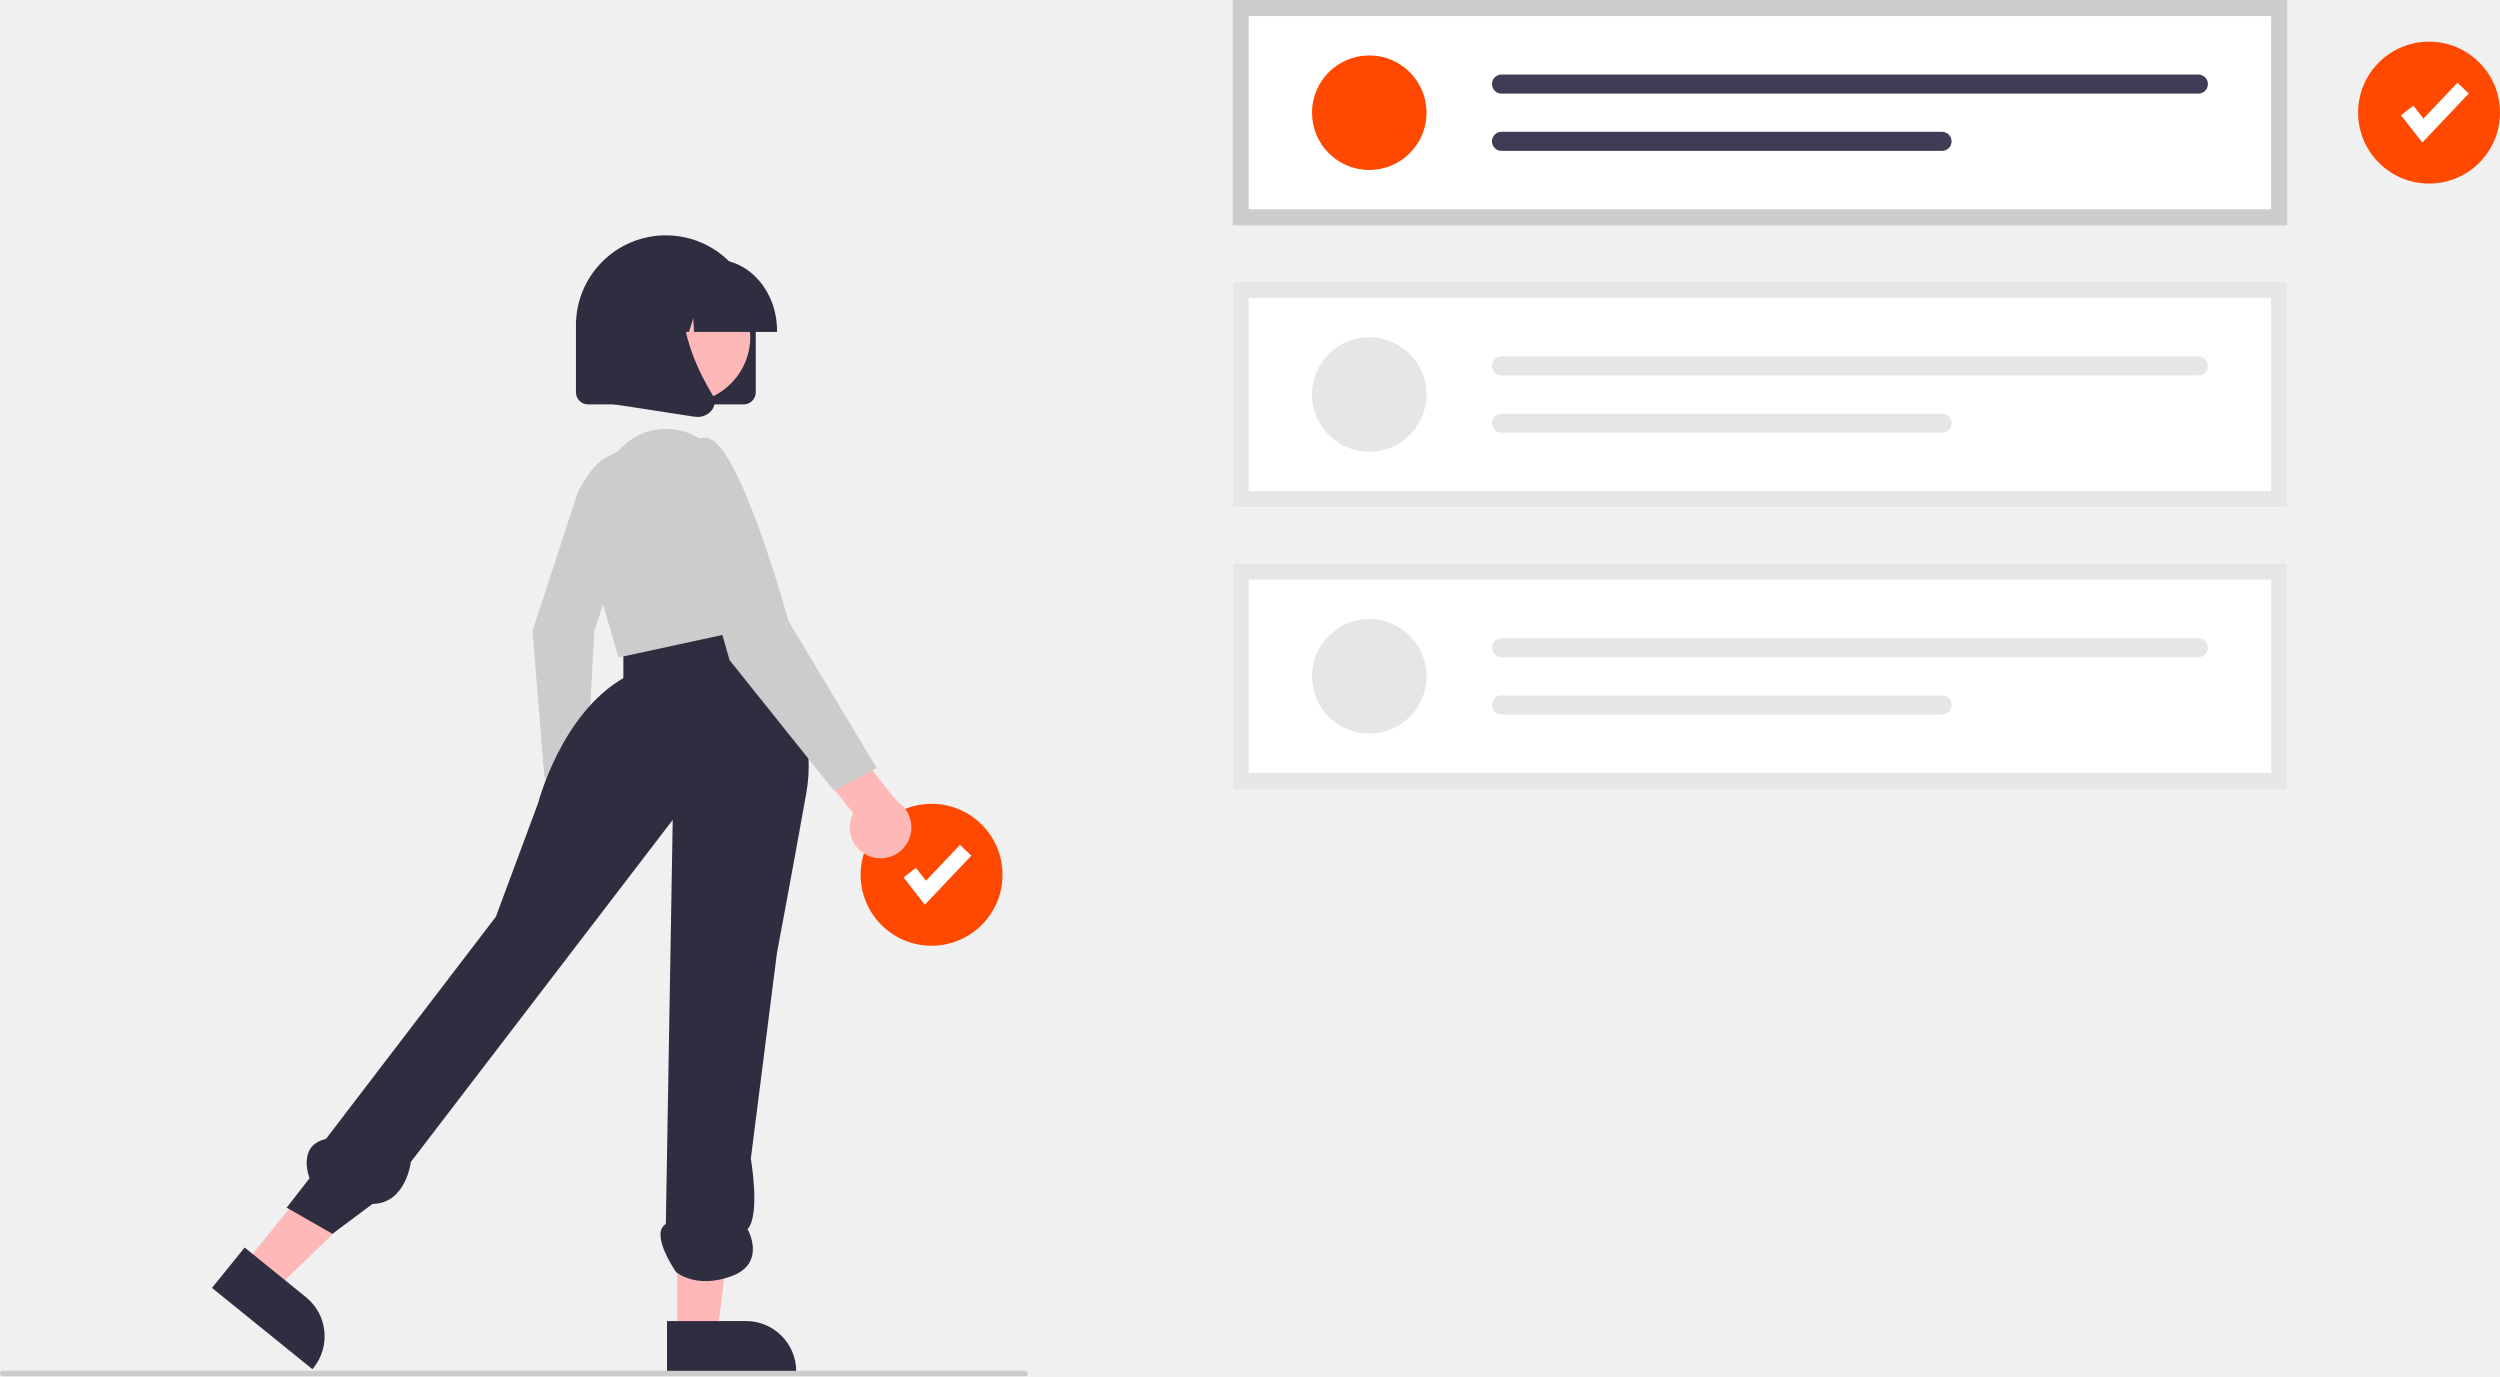
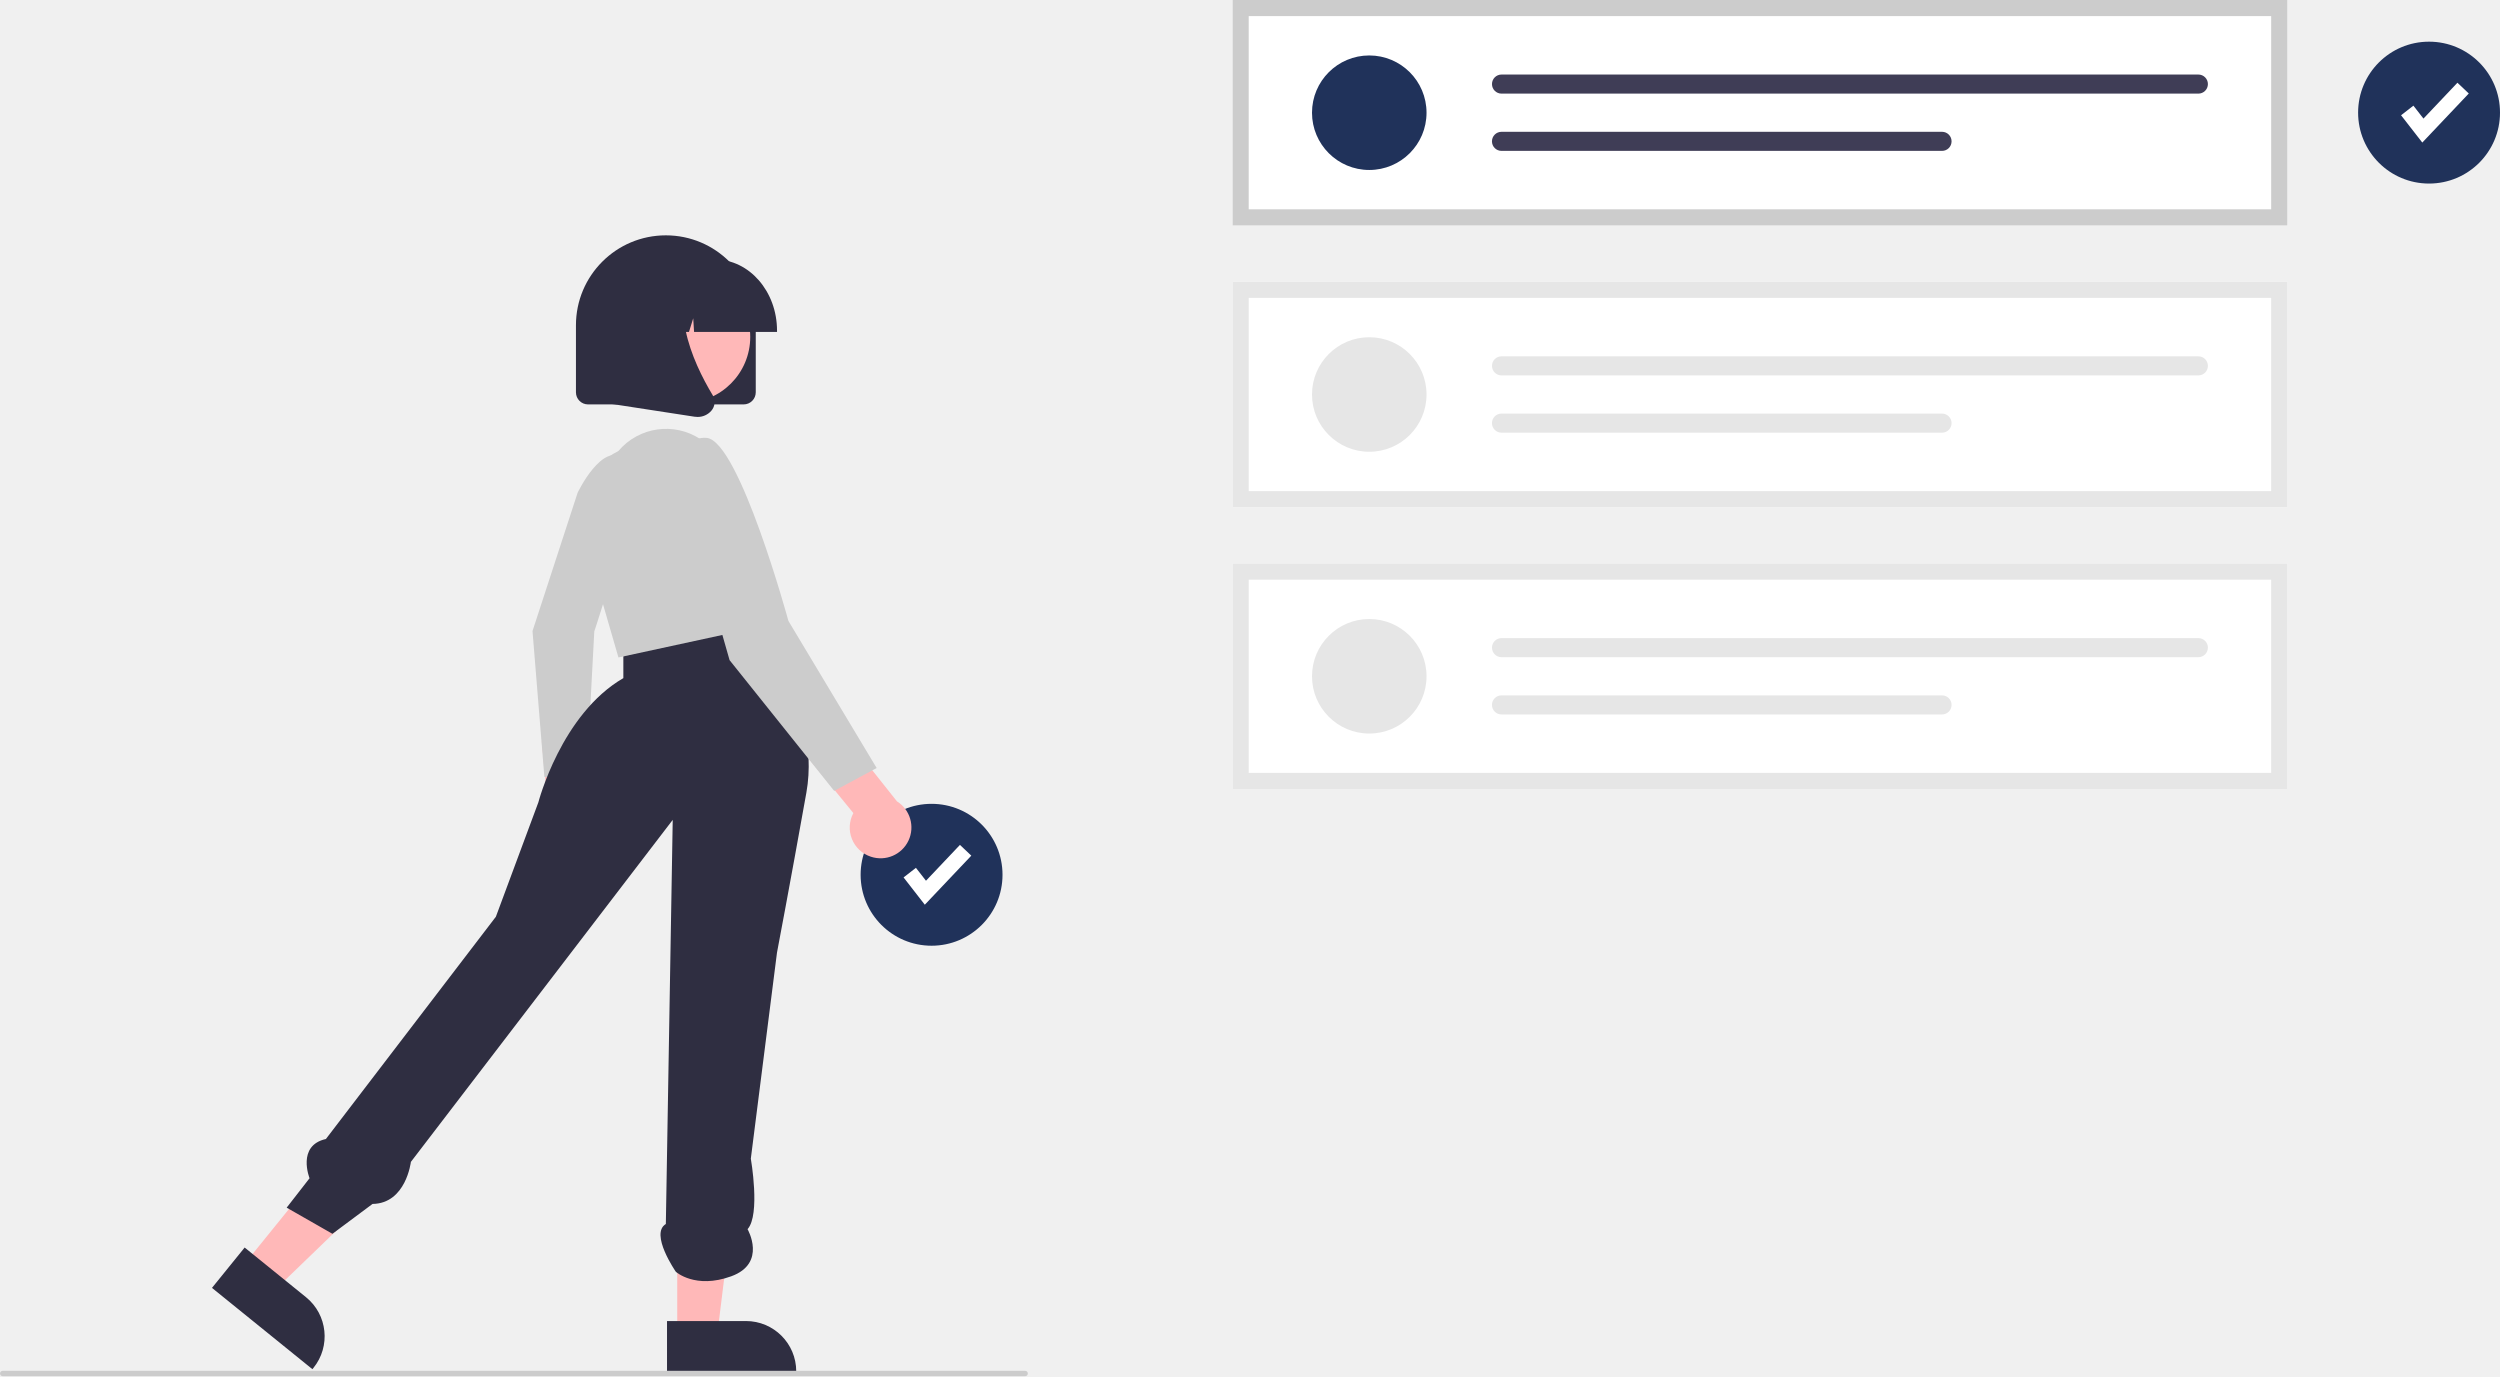
<svg xmlns="http://www.w3.org/2000/svg" data-name="Layer 1" width="931.563" height="512.801" viewBox="0 0 931.563 512.801">
-   <circle cx="347.127" cy="325.964" r="26.436" fill="#ff4800" />
+   <circle cx="347.127" cy="325.964" r="26.436" fill="#20325a" />
  <polygon points="344.607 337.123 336.695 326.95 341.296 323.371 345.043 328.188 357.699 314.827 361.932 318.837 344.607 337.123" fill="#fff" />
  <path d="M986.018,278.199h-393v-84h393Z" transform="translate(-133.7185 -194.199)" fill="#fff" />
-   <circle cx="510.223" cy="42" r="21.338" fill="#ff4800" />
+   <circle cx="510.223" cy="42" r="21.338" fill="#20325a" />
  <path d="M693.224,221.973a3.556,3.556,0,0,0,0,7.113H952.883a3.556,3.556,0,0,0,0-7.113Z" transform="translate(-133.7185 -194.199)" fill="#3f3d56" />
  <path d="M693.224,243.312a3.556,3.556,0,0,0-.015,7.113H857.368a3.556,3.556,0,1,0,0-7.113Z" transform="translate(-133.7185 -194.199)" fill="#3f3d56" />
  <path d="M986.018,278.199h-393v-84h393Zm-387-6h381v-72h-381Z" transform="translate(-133.7185 -194.199)" fill="#ccc" />
  <path d="M986.018,383.199h-393v-84h393Z" transform="translate(-133.7185 -194.199)" fill="#fff" />
  <circle cx="510.223" cy="147" r="21.338" fill="#e6e6e6" />
  <path d="M693.224,326.973a3.556,3.556,0,0,0,0,7.113H952.883a3.556,3.556,0,0,0,0-7.113Z" transform="translate(-133.7185 -194.199)" fill="#e6e6e6" />
  <path d="M693.224,348.312a3.556,3.556,0,0,0-.015,7.113H857.368a3.556,3.556,0,1,0,0-7.113Z" transform="translate(-133.7185 -194.199)" fill="#e6e6e6" />
  <path d="M986.018,383.199h-393v-84h393Zm-387-6h381v-72h-381Z" transform="translate(-133.7185 -194.199)" fill="#e6e6e6" />
  <path d="M986.018,488.199h-393v-84h393Z" transform="translate(-133.7185 -194.199)" fill="#fff" />
  <circle cx="510.223" cy="252" r="21.338" fill="#e6e6e6" />
  <path d="M693.224,431.973a3.556,3.556,0,0,0,0,7.113H952.883a3.556,3.556,0,0,0,0-7.113Z" transform="translate(-133.7185 -194.199)" fill="#e6e6e6" />
  <path d="M693.224,453.312a3.556,3.556,0,0,0-.015,7.113H857.368a3.556,3.556,0,1,0,0-7.113Z" transform="translate(-133.7185 -194.199)" fill="#e6e6e6" />
  <path d="M986.018,488.199h-393v-84h393Zm-387-6h381v-72h-381Z" transform="translate(-133.7185 -194.199)" fill="#e6e6e6" />
  <path d="M334.477,508.128a9.979,9.979,0,0,1,3.225-14.958L335.618,470.461l13.491-4.632,2.492,32.111a10.033,10.033,0,0,1-17.125,10.189Z" transform="translate(-133.7185 -194.199)" fill="#ffb8b8" />
  <path d="M348.96,377.791s9.258-19.43,17.485-12.595-11.279,64.285-11.279,64.285l-2.967,55.771-15.635-1.563-4.421-54.336Z" transform="translate(-133.7185 -194.199)" fill="#ccc" />
  <polygon points="91.056 471.047 102.662 480.442 144.423 440.146 127.294 426.28 91.056 471.047" fill="#ffb8b8" />
  <path d="M224.881,659.06l22.857,18.502.001.001a18.742,18.742,0,0,1,2.774,26.357l-.383.473-37.424-30.294Z" transform="translate(-133.7185 -194.199)" fill="#2f2e41" />
  <polygon points="252.357 497.127 267.289 497.127 274.393 439.53 252.354 439.531 252.357 497.127" fill="#ffb8b8" />
  <path d="M382.266,686.451l29.407-.001h.001a18.742,18.742,0,0,1,18.741,18.74v.609l-48.148.002Z" transform="translate(-133.7185 -194.199)" fill="#2f2e41" />
  <path d="M412.277,421.309s28.014,34.104,21.924,68.208-10.962,59.682-10.962,59.682l-9.744,76.734s3.654,20.898-1.218,26.283c0,0,7.308,12.693-6.09,17.565s-20.627-1.683-20.627-1.683-9.823-14.151-3.733-17.805l2.565-150.588L286.824,627.15s-1.793,15.503-14.295,15.668l-14.937,11.128-17.052-9.744,8.526-10.962s-4.872-12.18,6.09-14.616l63.336-82.824,15.834-42.63s8.526-32.886,31.668-46.284V432.631Z" transform="translate(-133.7185 -194.199)" fill="#2f2e41" />
  <path d="M364.167,362.236l0,0a23.258,23.258,0,0,1,30.656-4.328l1.012.675,0,0A89.778,89.778,0,0,1,416.851,401.853l4.561,24.937L364.167,439.19l-13.42-46.284a26.149,26.149,0,0,1,13.42-30.67Z" transform="translate(-133.7185 -194.199)" fill="#ccc" />
  <path d="M458.218,513.43a11.421,11.421,0,0,1-6.515-16.256l-16.514-20.21L445.023,463.933l22.92,28.869a11.483,11.483,0,0,1-9.725,20.628Z" transform="translate(-133.7185 -194.199)" fill="#ffb8b8" />
  <path d="M388.526,380.506s-3.654-24.36,8.526-23.142,30.45,68.208,30.45,68.208L460.388,480.382l-15.834,8.526-38.976-48.72Z" transform="translate(-133.7185 -194.199)" fill="#ccc" />
  <path d="M410.831,344.893h-58a4.505,4.505,0,0,1-4.5-4.5v-25a33.5,33.5,0,0,1,67,0v25A4.505,4.505,0,0,1,410.831,344.893Z" transform="translate(-133.7185 -194.199)" fill="#2f2e41" />
  <circle cx="254.996" cy="125.551" r="24.561" fill="#ffb8b8" />
  <path d="M423.256,317.893H392.346l-.317-5.092-1.585,5.092h-4.759l-.628-10.092-3.141,10.092h-9.209v-.5c0-14.612,10.361-26.5,23.096-26.5h4.358c12.735,0,23.096,11.888,23.096,26.5Z" transform="translate(-133.7185 -194.199)" fill="#2f2e41" />
  <path d="M393.626,349.56a7.436,7.436,0,0,1-1.128-.087l-36.791-5.667V305.486a14.76,14.76,0,0,1,14.76-14.76h25.74l-1.003,1.021C381.253,305.95,391.763,328.98,399.269,341.444a4.912,4.912,0,0,1-.499,5.821A6.684,6.684,0,0,1,393.626,349.56Z" transform="translate(-133.7185 -194.199)" fill="#2f2e41" />
-   <circle cx="905.127" cy="41.964" r="26.436" fill="#ff4800" />
+   <circle cx="905.127" cy="41.964" r="26.436" fill="#20325a" />
  <polygon points="902.607 53.123 894.695 42.95 899.296 39.371 903.043 44.188 915.699 30.827 919.932 34.837 902.607 53.123" fill="#fff" />
  <path d="M515.718,707h-381a1,1,0,1,1,0-2h381a1,1,0,0,1,0,2Z" transform="translate(-133.7185 -194.199)" fill="#ccc" />
</svg>
